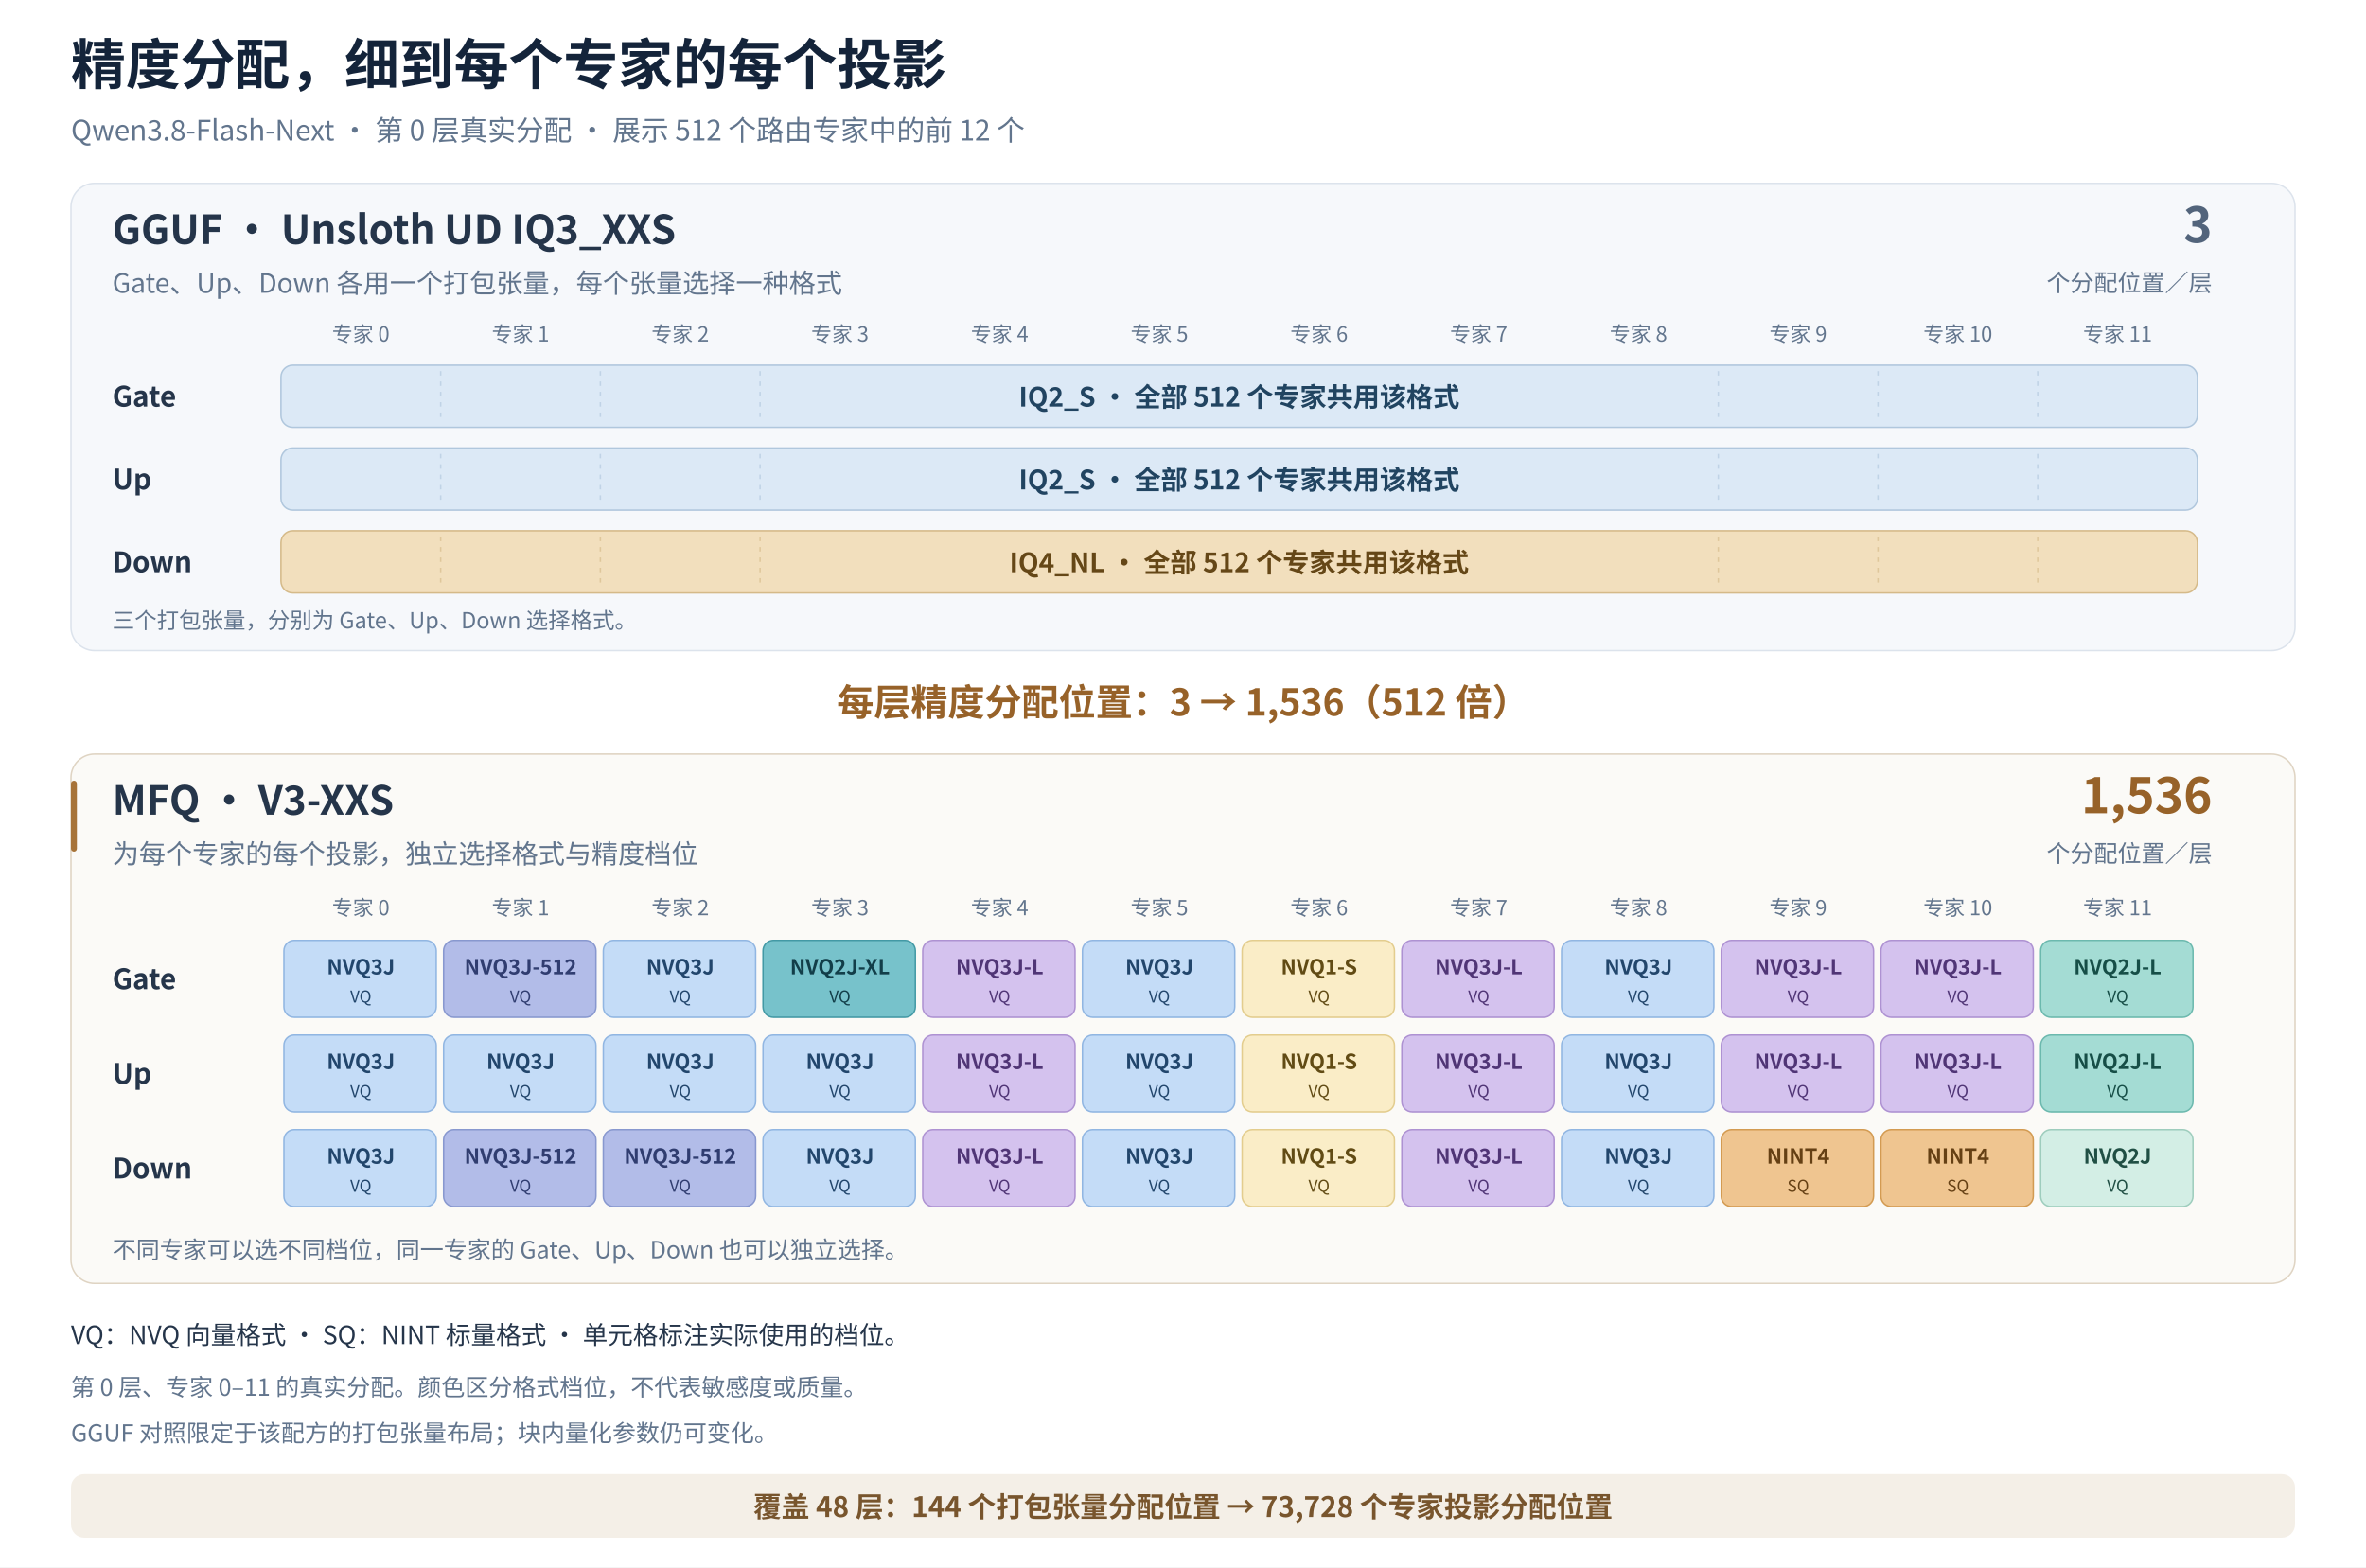
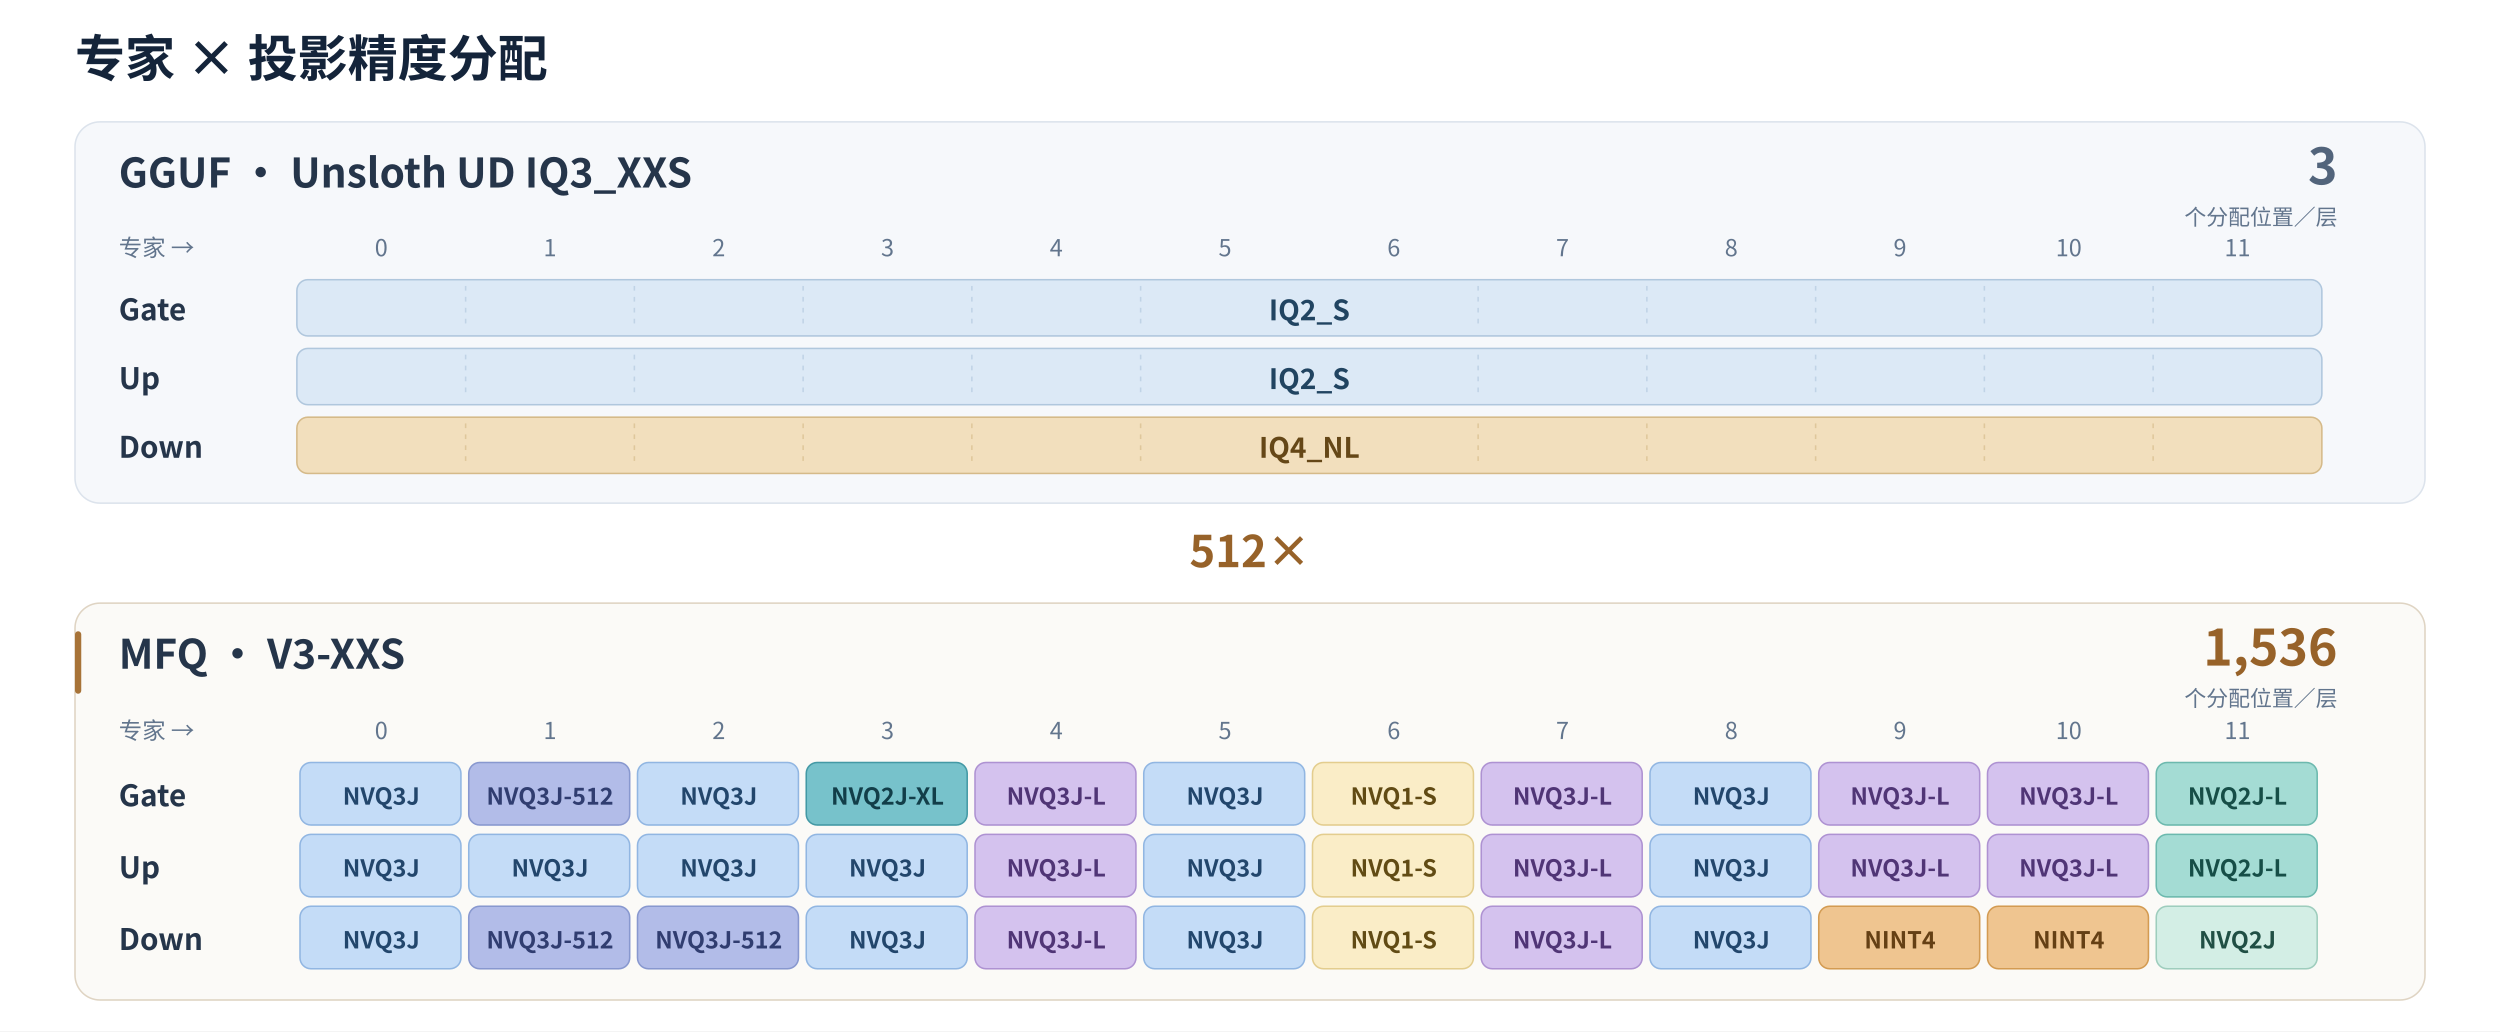
- <svg xmlns="http://www.w3.org/2000/svg" width="1600" height="1060" viewBox="0 0 1600 1060" role="img" aria-labelledby="title desc" xml:lang="zh-CN">
-   <rect x="0" y="0" width="1600" height="1060" rx="0" fill="#ffffff" stroke="none" />
+ <svg xmlns="http://www.w3.org/2000/svg" width="1600" height="660" viewBox="0 0 1600 660" role="img" aria-labelledby="title desc" xml:lang="zh-CN">
+   <rect x="0" y="0" width="1600" height="660" rx="0" fill="#ffffff" stroke="none" />
  <g font-family="Noto Sans CJK SC, Noto Sans, Arial, sans-serif">
-     <text x="48" y="57" font-size="37" font-weight="700" fill="#14243a" text-anchor="start">精度分配，细到每个专家的每个投影</text>
-     <text x="48" y="95" font-size="19" font-weight="400" fill="#62758d" text-anchor="start">Qwen3.8-Flash-Next · 第 0 层真实分配 · 展示 512 个路由专家中的前 12 个</text>
-     <rect x="48" y="124" width="1504" height="316" rx="16" fill="#f6f8fb" stroke="#dce3ec" />
-     <text x="76" y="165" font-size="27" font-weight="700" fill="#25354a" text-anchor="start">GGUF · Unsloth UD IQ3_XXS</text>
-     <text x="76" y="198" font-size="18" font-weight="400" fill="#62758d" text-anchor="start">Gate、Up、Down 各用一个打包张量，每个张量选择一种格式</text>
-     <text x="1496" y="164" font-size="33" font-weight="700" fill="#52647b" text-anchor="end">3</text>
-     <text x="1496" y="197" font-size="16" font-weight="400" fill="#62758d" text-anchor="end">个分配位置／层</text>
-     <text x="244" y="231" font-size="14" font-weight="500" fill="#62758d" text-anchor="middle">专家 0</text>
-     <text x="352" y="231" font-size="14" font-weight="500" fill="#62758d" text-anchor="middle">专家 1</text>
-     <text x="460" y="231" font-size="14" font-weight="500" fill="#62758d" text-anchor="middle">专家 2</text>
-     <text x="568" y="231" font-size="14" font-weight="500" fill="#62758d" text-anchor="middle">专家 3</text>
-     <text x="676" y="231" font-size="14" font-weight="500" fill="#62758d" text-anchor="middle">专家 4</text>
-     <text x="784" y="231" font-size="14" font-weight="500" fill="#62758d" text-anchor="middle">专家 5</text>
-     <text x="892" y="231" font-size="14" font-weight="500" fill="#62758d" text-anchor="middle">专家 6</text>
-     <text x="1000" y="231" font-size="14" font-weight="500" fill="#62758d" text-anchor="middle">专家 7</text>
-     <text x="1108" y="231" font-size="14" font-weight="500" fill="#62758d" text-anchor="middle">专家 8</text>
-     <text x="1216" y="231" font-size="14" font-weight="500" fill="#62758d" text-anchor="middle">专家 9</text>
-     <text x="1324" y="231" font-size="14" font-weight="500" fill="#62758d" text-anchor="middle">专家 10</text>
-     <text x="1432" y="231" font-size="14" font-weight="500" fill="#62758d" text-anchor="middle">专家 11</text>
-     <text x="76" y="275" font-size="19" font-weight="600" fill="#25354a" text-anchor="start">Gate</text>
-     <rect x="190" y="247" width="1296" height="42" rx="8" fill="#dce9f6" stroke="#b0c7dd" />
-     <path d="M298 251v34" fill="none" stroke="#b0c7dd" stroke-dasharray="3 4" opacity="0.65" />
-     <path d="M406 251v34" fill="none" stroke="#b0c7dd" stroke-dasharray="3 4" opacity="0.65" />
-     <path d="M514 251v34" fill="none" stroke="#b0c7dd" stroke-dasharray="3 4" opacity="0.65" />
-     <path d="M622 251v34" fill="none" stroke="#b0c7dd" stroke-dasharray="3 4" opacity="0.65" />
-     <path d="M730 251v34" fill="none" stroke="#b0c7dd" stroke-dasharray="3 4" opacity="0.65" />
-     <path d="M838 251v34" fill="none" stroke="#b0c7dd" stroke-dasharray="3 4" opacity="0.65" />
-     <path d="M946 251v34" fill="none" stroke="#b0c7dd" stroke-dasharray="3 4" opacity="0.65" />
-     <path d="M1054 251v34" fill="none" stroke="#b0c7dd" stroke-dasharray="3 4" opacity="0.65" />
-     <path d="M1162 251v34" fill="none" stroke="#b0c7dd" stroke-dasharray="3 4" opacity="0.65" />
-     <path d="M1270 251v34" fill="none" stroke="#b0c7dd" stroke-dasharray="3 4" opacity="0.65" />
-     <path d="M1378 251v34" fill="none" stroke="#b0c7dd" stroke-dasharray="3 4" opacity="0.65" />
-     <rect x="586" y="249" width="504" height="38" rx="0" fill="#dce9f6" stroke="none" />
-     <text x="838" y="275" font-size="18" font-weight="600" fill="#214461" text-anchor="middle">IQ2_S · 全部 512 个专家共用该格式</text>
-     <text x="76" y="331" font-size="19" font-weight="600" fill="#25354a" text-anchor="start">Up</text>
-     <rect x="190" y="303" width="1296" height="42" rx="8" fill="#dce9f6" stroke="#b0c7dd" />
-     <path d="M298 307v34" fill="none" stroke="#b0c7dd" stroke-dasharray="3 4" opacity="0.65" />
-     <path d="M406 307v34" fill="none" stroke="#b0c7dd" stroke-dasharray="3 4" opacity="0.65" />
-     <path d="M514 307v34" fill="none" stroke="#b0c7dd" stroke-dasharray="3 4" opacity="0.65" />
-     <path d="M622 307v34" fill="none" stroke="#b0c7dd" stroke-dasharray="3 4" opacity="0.65" />
-     <path d="M730 307v34" fill="none" stroke="#b0c7dd" stroke-dasharray="3 4" opacity="0.65" />
-     <path d="M838 307v34" fill="none" stroke="#b0c7dd" stroke-dasharray="3 4" opacity="0.65" />
-     <path d="M946 307v34" fill="none" stroke="#b0c7dd" stroke-dasharray="3 4" opacity="0.65" />
-     <path d="M1054 307v34" fill="none" stroke="#b0c7dd" stroke-dasharray="3 4" opacity="0.65" />
-     <path d="M1162 307v34" fill="none" stroke="#b0c7dd" stroke-dasharray="3 4" opacity="0.65" />
-     <path d="M1270 307v34" fill="none" stroke="#b0c7dd" stroke-dasharray="3 4" opacity="0.65" />
-     <path d="M1378 307v34" fill="none" stroke="#b0c7dd" stroke-dasharray="3 4" opacity="0.65" />
-     <rect x="586" y="305" width="504" height="38" rx="0" fill="#dce9f6" stroke="none" />
-     <text x="838" y="331" font-size="18" font-weight="600" fill="#214461" text-anchor="middle">IQ2_S · 全部 512 个专家共用该格式</text>
-     <text x="76" y="387" font-size="19" font-weight="600" fill="#25354a" text-anchor="start">Down</text>
-     <rect x="190" y="359" width="1296" height="42" rx="8" fill="#f2dfbd" stroke="#d5ba89" />
-     <path d="M298 363v34" fill="none" stroke="#d5ba89" stroke-dasharray="3 4" opacity="0.65" />
-     <path d="M406 363v34" fill="none" stroke="#d5ba89" stroke-dasharray="3 4" opacity="0.65" />
-     <path d="M514 363v34" fill="none" stroke="#d5ba89" stroke-dasharray="3 4" opacity="0.65" />
-     <path d="M622 363v34" fill="none" stroke="#d5ba89" stroke-dasharray="3 4" opacity="0.65" />
-     <path d="M730 363v34" fill="none" stroke="#d5ba89" stroke-dasharray="3 4" opacity="0.65" />
-     <path d="M838 363v34" fill="none" stroke="#d5ba89" stroke-dasharray="3 4" opacity="0.65" />
-     <path d="M946 363v34" fill="none" stroke="#d5ba89" stroke-dasharray="3 4" opacity="0.65" />
-     <path d="M1054 363v34" fill="none" stroke="#d5ba89" stroke-dasharray="3 4" opacity="0.65" />
-     <path d="M1162 363v34" fill="none" stroke="#d5ba89" stroke-dasharray="3 4" opacity="0.65" />
-     <path d="M1270 363v34" fill="none" stroke="#d5ba89" stroke-dasharray="3 4" opacity="0.65" />
-     <path d="M1378 363v34" fill="none" stroke="#d5ba89" stroke-dasharray="3 4" opacity="0.65" />
-     <rect x="586" y="361" width="504" height="38" rx="0" fill="#f2dfbd" stroke="none" />
-     <text x="838" y="387" font-size="18" font-weight="600" fill="#654717" text-anchor="middle">IQ4_NL · 全部 512 个专家共用该格式</text>
-     <text x="76" y="425" font-size="15" font-weight="400" fill="#62758d" text-anchor="start">三个打包张量，分别为 Gate、Up、Down 选择格式。</text>
-     <text x="800" y="484" font-size="25" font-weight="700" fill="#976229" text-anchor="middle">每层精度分配位置：3 → 1,536（512 倍）</text>
-     <rect x="48" y="510" width="1504" height="358" rx="16" fill="#fbfaf7" stroke="#dfd4c3" />
-     <rect x="48" y="528" width="4" height="48" rx="2" fill="#a77338" stroke="none" />
-     <text x="76" y="551" font-size="27" font-weight="700" fill="#25354a" text-anchor="start">MFQ · V3-XXS</text>
-     <text x="76" y="584" font-size="18" font-weight="400" fill="#62758d" text-anchor="start">为每个专家的每个投影，独立选择格式与精度档位</text>
-     <text x="1496" y="550" font-size="33" font-weight="700" fill="#976229" text-anchor="end">1,536</text>
-     <text x="1496" y="583" font-size="16" font-weight="400" fill="#62758d" text-anchor="end">个分配位置／层</text>
-     <text x="244" y="619" font-size="14" font-weight="500" fill="#62758d" text-anchor="middle">专家 0</text>
-     <text x="352" y="619" font-size="14" font-weight="500" fill="#62758d" text-anchor="middle">专家 1</text>
-     <text x="460" y="619" font-size="14" font-weight="500" fill="#62758d" text-anchor="middle">专家 2</text>
-     <text x="568" y="619" font-size="14" font-weight="500" fill="#62758d" text-anchor="middle">专家 3</text>
-     <text x="676" y="619" font-size="14" font-weight="500" fill="#62758d" text-anchor="middle">专家 4</text>
-     <text x="784" y="619" font-size="14" font-weight="500" fill="#62758d" text-anchor="middle">专家 5</text>
-     <text x="892" y="619" font-size="14" font-weight="500" fill="#62758d" text-anchor="middle">专家 6</text>
-     <text x="1000" y="619" font-size="14" font-weight="500" fill="#62758d" text-anchor="middle">专家 7</text>
-     <text x="1108" y="619" font-size="14" font-weight="500" fill="#62758d" text-anchor="middle">专家 8</text>
-     <text x="1216" y="619" font-size="14" font-weight="500" fill="#62758d" text-anchor="middle">专家 9</text>
-     <text x="1324" y="619" font-size="14" font-weight="500" fill="#62758d" text-anchor="middle">专家 10</text>
-     <text x="1432" y="619" font-size="14" font-weight="500" fill="#62758d" text-anchor="middle">专家 11</text>
-     <text x="76" y="669" font-size="19" font-weight="600" fill="#25354a" text-anchor="start">Gate</text>
+     <text x="48" y="49" font-size="32" font-weight="700" fill="#14243a" text-anchor="start">专家 × 投影精度分配</text>
+     <rect x="48" y="78" width="1504" height="244" rx="16" fill="#f6f8fb" stroke="#dce3ec" />
+     <text x="76" y="120" font-size="26" font-weight="700" fill="#25354a" text-anchor="start">GGUF · Unsloth UD IQ3_XXS</text>
+     <text x="1496" y="118" font-size="32" font-weight="700" fill="#52647b" text-anchor="end">3</text>
+     <text x="1496" y="144" font-size="14" font-weight="400" fill="#62758d" text-anchor="end">个分配位置／层</text>
+     <text x="76" y="164" font-size="15" font-weight="500" fill="#62758d" text-anchor="start">专家 →</text>
+     <text x="244" y="164" font-size="15" font-weight="500" fill="#62758d" text-anchor="middle">0</text>
+     <text x="352" y="164" font-size="15" font-weight="500" fill="#62758d" text-anchor="middle">1</text>
+     <text x="460" y="164" font-size="15" font-weight="500" fill="#62758d" text-anchor="middle">2</text>
+     <text x="568" y="164" font-size="15" font-weight="500" fill="#62758d" text-anchor="middle">3</text>
+     <text x="676" y="164" font-size="15" font-weight="500" fill="#62758d" text-anchor="middle">4</text>
+     <text x="784" y="164" font-size="15" font-weight="500" fill="#62758d" text-anchor="middle">5</text>
+     <text x="892" y="164" font-size="15" font-weight="500" fill="#62758d" text-anchor="middle">6</text>
+     <text x="1000" y="164" font-size="15" font-weight="500" fill="#62758d" text-anchor="middle">7</text>
+     <text x="1108" y="164" font-size="15" font-weight="500" fill="#62758d" text-anchor="middle">8</text>
+     <text x="1216" y="164" font-size="15" font-weight="500" fill="#62758d" text-anchor="middle">9</text>
+     <text x="1324" y="164" font-size="15" font-weight="500" fill="#62758d" text-anchor="middle">10</text>
+     <text x="1432" y="164" font-size="15" font-weight="500" fill="#62758d" text-anchor="middle">11</text>
+     <text x="76" y="205" font-size="19" font-weight="600" fill="#25354a" text-anchor="start">Gate</text>
+     <rect x="190" y="179" width="1296" height="36" rx="7" fill="#dce9f6" stroke="#b0c7dd" />
+     <path d="M298 183v28" fill="none" stroke="#b0c7dd" stroke-dasharray="3 4" opacity="0.65" />
+     <path d="M406 183v28" fill="none" stroke="#b0c7dd" stroke-dasharray="3 4" opacity="0.65" />
+     <path d="M514 183v28" fill="none" stroke="#b0c7dd" stroke-dasharray="3 4" opacity="0.65" />
+     <path d="M622 183v28" fill="none" stroke="#b0c7dd" stroke-dasharray="3 4" opacity="0.65" />
+     <path d="M730 183v28" fill="none" stroke="#b0c7dd" stroke-dasharray="3 4" opacity="0.65" />
+     <path d="M838 183v28" fill="none" stroke="#b0c7dd" stroke-dasharray="3 4" opacity="0.65" />
+     <path d="M946 183v28" fill="none" stroke="#b0c7dd" stroke-dasharray="3 4" opacity="0.65" />
+     <path d="M1054 183v28" fill="none" stroke="#b0c7dd" stroke-dasharray="3 4" opacity="0.65" />
+     <path d="M1162 183v28" fill="none" stroke="#b0c7dd" stroke-dasharray="3 4" opacity="0.65" />
+     <path d="M1270 183v28" fill="none" stroke="#b0c7dd" stroke-dasharray="3 4" opacity="0.65" />
+     <path d="M1378 183v28" fill="none" stroke="#b0c7dd" stroke-dasharray="3 4" opacity="0.65" />
+     <rect x="774" y="181" width="128" height="32" rx="0" fill="#dce9f6" stroke="none" />
+     <text x="838" y="205" font-size="18" font-weight="600" fill="#214461" text-anchor="middle">IQ2_S</text>
+     <text x="76" y="249" font-size="19" font-weight="600" fill="#25354a" text-anchor="start">Up</text>
+     <rect x="190" y="223" width="1296" height="36" rx="7" fill="#dce9f6" stroke="#b0c7dd" />
+     <path d="M298 227v28" fill="none" stroke="#b0c7dd" stroke-dasharray="3 4" opacity="0.65" />
+     <path d="M406 227v28" fill="none" stroke="#b0c7dd" stroke-dasharray="3 4" opacity="0.65" />
+     <path d="M514 227v28" fill="none" stroke="#b0c7dd" stroke-dasharray="3 4" opacity="0.65" />
+     <path d="M622 227v28" fill="none" stroke="#b0c7dd" stroke-dasharray="3 4" opacity="0.65" />
+     <path d="M730 227v28" fill="none" stroke="#b0c7dd" stroke-dasharray="3 4" opacity="0.65" />
+     <path d="M838 227v28" fill="none" stroke="#b0c7dd" stroke-dasharray="3 4" opacity="0.65" />
+     <path d="M946 227v28" fill="none" stroke="#b0c7dd" stroke-dasharray="3 4" opacity="0.65" />
+     <path d="M1054 227v28" fill="none" stroke="#b0c7dd" stroke-dasharray="3 4" opacity="0.65" />
+     <path d="M1162 227v28" fill="none" stroke="#b0c7dd" stroke-dasharray="3 4" opacity="0.65" />
+     <path d="M1270 227v28" fill="none" stroke="#b0c7dd" stroke-dasharray="3 4" opacity="0.65" />
+     <path d="M1378 227v28" fill="none" stroke="#b0c7dd" stroke-dasharray="3 4" opacity="0.65" />
+     <rect x="774" y="225" width="128" height="32" rx="0" fill="#dce9f6" stroke="none" />
+     <text x="838" y="249" font-size="18" font-weight="600" fill="#214461" text-anchor="middle">IQ2_S</text>
+     <text x="76" y="293" font-size="19" font-weight="600" fill="#25354a" text-anchor="start">Down</text>
+     <rect x="190" y="267" width="1296" height="36" rx="7" fill="#f2dfbd" stroke="#d5ba89" />
+     <path d="M298 271v28" fill="none" stroke="#d5ba89" stroke-dasharray="3 4" opacity="0.65" />
+     <path d="M406 271v28" fill="none" stroke="#d5ba89" stroke-dasharray="3 4" opacity="0.65" />
+     <path d="M514 271v28" fill="none" stroke="#d5ba89" stroke-dasharray="3 4" opacity="0.65" />
+     <path d="M622 271v28" fill="none" stroke="#d5ba89" stroke-dasharray="3 4" opacity="0.65" />
+     <path d="M730 271v28" fill="none" stroke="#d5ba89" stroke-dasharray="3 4" opacity="0.65" />
+     <path d="M838 271v28" fill="none" stroke="#d5ba89" stroke-dasharray="3 4" opacity="0.65" />
+     <path d="M946 271v28" fill="none" stroke="#d5ba89" stroke-dasharray="3 4" opacity="0.65" />
+     <path d="M1054 271v28" fill="none" stroke="#d5ba89" stroke-dasharray="3 4" opacity="0.65" />
+     <path d="M1162 271v28" fill="none" stroke="#d5ba89" stroke-dasharray="3 4" opacity="0.65" />
+     <path d="M1270 271v28" fill="none" stroke="#d5ba89" stroke-dasharray="3 4" opacity="0.65" />
+     <path d="M1378 271v28" fill="none" stroke="#d5ba89" stroke-dasharray="3 4" opacity="0.65" />
+     <rect x="774" y="269" width="128" height="32" rx="0" fill="#f2dfbd" stroke="none" />
+     <text x="838" y="293" font-size="18" font-weight="600" fill="#654717" text-anchor="middle">IQ4_NL</text>
+     <text x="800" y="363" font-size="28" font-weight="700" fill="#976229" text-anchor="middle">512×</text>
+     <rect x="48" y="386" width="1504" height="254" rx="16" fill="#fbfaf7" stroke="#dfd4c3" />
+     <rect x="48" y="404" width="4" height="40" rx="2" fill="#a77338" stroke="none" />
+     <text x="76" y="428" font-size="26" font-weight="700" fill="#25354a" text-anchor="start">MFQ · V3-XXS</text>
+     <text x="1496" y="426" font-size="32" font-weight="700" fill="#976229" text-anchor="end">1,536</text>
+     <text x="1496" y="452" font-size="14" font-weight="400" fill="#62758d" text-anchor="end">个分配位置／层</text>
+     <text x="76" y="473" font-size="15" font-weight="500" fill="#62758d" text-anchor="start">专家 →</text>
+     <text x="244" y="473" font-size="15" font-weight="500" fill="#62758d" text-anchor="middle">0</text>
+     <text x="352" y="473" font-size="15" font-weight="500" fill="#62758d" text-anchor="middle">1</text>
+     <text x="460" y="473" font-size="15" font-weight="500" fill="#62758d" text-anchor="middle">2</text>
+     <text x="568" y="473" font-size="15" font-weight="500" fill="#62758d" text-anchor="middle">3</text>
+     <text x="676" y="473" font-size="15" font-weight="500" fill="#62758d" text-anchor="middle">4</text>
+     <text x="784" y="473" font-size="15" font-weight="500" fill="#62758d" text-anchor="middle">5</text>
+     <text x="892" y="473" font-size="15" font-weight="500" fill="#62758d" text-anchor="middle">6</text>
+     <text x="1000" y="473" font-size="15" font-weight="500" fill="#62758d" text-anchor="middle">7</text>
+     <text x="1108" y="473" font-size="15" font-weight="500" fill="#62758d" text-anchor="middle">8</text>
+     <text x="1216" y="473" font-size="15" font-weight="500" fill="#62758d" text-anchor="middle">9</text>
+     <text x="1324" y="473" font-size="15" font-weight="500" fill="#62758d" text-anchor="middle">10</text>
+     <text x="1432" y="473" font-size="15" font-weight="500" fill="#62758d" text-anchor="middle">11</text>
+     <text x="76" y="516" font-size="19" font-weight="600" fill="#25354a" text-anchor="start">Gate</text>
    <g data-projection="gate" data-expert="0" data-profile="NVQ3J">
-       <rect x="192" y="636" width="103" height="52" rx="7" fill="#c4dcf7" stroke="#91b6e2" />
-       <text x="244" y="659" font-size="14" font-weight="700" fill="#22466c" text-anchor="middle">NVQ3J</text>
-       <text x="244" y="678" font-size="11" font-weight="500" fill="#22466c" text-anchor="middle">VQ</text>
+       <rect x="192" y="488" width="103" height="40" rx="7" fill="#c4dcf7" stroke="#91b6e2" />
+       <text x="244" y="515" font-size="15" font-weight="700" fill="#22466c" text-anchor="middle">NVQ3J</text>
    </g>
    <g data-projection="gate" data-expert="1" data-profile="NVQ3J-512">
-       <rect x="300" y="636" width="103" height="52" rx="7" fill="#b2bce8" stroke="#8898cf" />
-       <text x="352" y="659" font-size="14" font-weight="700" fill="#303d70" text-anchor="middle">NVQ3J-512</text>
-       <text x="352" y="678" font-size="11" font-weight="500" fill="#303d70" text-anchor="middle">VQ</text>
+       <rect x="300" y="488" width="103" height="40" rx="7" fill="#b2bce8" stroke="#8898cf" />
+       <text x="352" y="515" font-size="15" font-weight="700" fill="#303d70" text-anchor="middle">NVQ3J-512</text>
    </g>
    <g data-projection="gate" data-expert="2" data-profile="NVQ3J">
-       <rect x="408" y="636" width="103" height="52" rx="7" fill="#c4dcf7" stroke="#91b6e2" />
-       <text x="460" y="659" font-size="14" font-weight="700" fill="#22466c" text-anchor="middle">NVQ3J</text>
-       <text x="460" y="678" font-size="11" font-weight="500" fill="#22466c" text-anchor="middle">VQ</text>
+       <rect x="408" y="488" width="103" height="40" rx="7" fill="#c4dcf7" stroke="#91b6e2" />
+       <text x="460" y="515" font-size="15" font-weight="700" fill="#22466c" text-anchor="middle">NVQ3J</text>
    </g>
    <g data-projection="gate" data-expert="3" data-profile="NVQ2J-XL">
-       <rect x="516" y="636" width="103" height="52" rx="7" fill="#77c2cb" stroke="#4399a5" />
-       <text x="568" y="659" font-size="14" font-weight="700" fill="#123e49" text-anchor="middle">NVQ2J-XL</text>
-       <text x="568" y="678" font-size="11" font-weight="500" fill="#123e49" text-anchor="middle">VQ</text>
+       <rect x="516" y="488" width="103" height="40" rx="7" fill="#77c2cb" stroke="#4399a5" />
+       <text x="568" y="515" font-size="15" font-weight="700" fill="#123e49" text-anchor="middle">NVQ2J-XL</text>
    </g>
    <g data-projection="gate" data-expert="4" data-profile="NVQ3J-L">
-       <rect x="624" y="636" width="103" height="52" rx="7" fill="#d4c2ee" stroke="#ae92d2" />
-       <text x="676" y="659" font-size="14" font-weight="700" fill="#503576" text-anchor="middle">NVQ3J-L</text>
-       <text x="676" y="678" font-size="11" font-weight="500" fill="#503576" text-anchor="middle">VQ</text>
+       <rect x="624" y="488" width="103" height="40" rx="7" fill="#d4c2ee" stroke="#ae92d2" />
+       <text x="676" y="515" font-size="15" font-weight="700" fill="#503576" text-anchor="middle">NVQ3J-L</text>
    </g>
    <g data-projection="gate" data-expert="5" data-profile="NVQ3J">
-       <rect x="732" y="636" width="103" height="52" rx="7" fill="#c4dcf7" stroke="#91b6e2" />
-       <text x="784" y="659" font-size="14" font-weight="700" fill="#22466c" text-anchor="middle">NVQ3J</text>
-       <text x="784" y="678" font-size="11" font-weight="500" fill="#22466c" text-anchor="middle">VQ</text>
+       <rect x="732" y="488" width="103" height="40" rx="7" fill="#c4dcf7" stroke="#91b6e2" />
+       <text x="784" y="515" font-size="15" font-weight="700" fill="#22466c" text-anchor="middle">NVQ3J</text>
    </g>
    <g data-projection="gate" data-expert="6" data-profile="NVQ1-S">
-       <rect x="840" y="636" width="103" height="52" rx="7" fill="#faedc7" stroke="#e3cd8e" />
-       <text x="892" y="659" font-size="14" font-weight="700" fill="#614b14" text-anchor="middle">NVQ1-S</text>
-       <text x="892" y="678" font-size="11" font-weight="500" fill="#614b14" text-anchor="middle">VQ</text>
+       <rect x="840" y="488" width="103" height="40" rx="7" fill="#faedc7" stroke="#e3cd8e" />
+       <text x="892" y="515" font-size="15" font-weight="700" fill="#614b14" text-anchor="middle">NVQ1-S</text>
    </g>
    <g data-projection="gate" data-expert="7" data-profile="NVQ3J-L">
-       <rect x="948" y="636" width="103" height="52" rx="7" fill="#d4c2ee" stroke="#ae92d2" />
-       <text x="1000" y="659" font-size="14" font-weight="700" fill="#503576" text-anchor="middle">NVQ3J-L</text>
-       <text x="1000" y="678" font-size="11" font-weight="500" fill="#503576" text-anchor="middle">VQ</text>
+       <rect x="948" y="488" width="103" height="40" rx="7" fill="#d4c2ee" stroke="#ae92d2" />
+       <text x="1000" y="515" font-size="15" font-weight="700" fill="#503576" text-anchor="middle">NVQ3J-L</text>
    </g>
    <g data-projection="gate" data-expert="8" data-profile="NVQ3J">
-       <rect x="1056" y="636" width="103" height="52" rx="7" fill="#c4dcf7" stroke="#91b6e2" />
-       <text x="1108" y="659" font-size="14" font-weight="700" fill="#22466c" text-anchor="middle">NVQ3J</text>
-       <text x="1108" y="678" font-size="11" font-weight="500" fill="#22466c" text-anchor="middle">VQ</text>
+       <rect x="1056" y="488" width="103" height="40" rx="7" fill="#c4dcf7" stroke="#91b6e2" />
+       <text x="1108" y="515" font-size="15" font-weight="700" fill="#22466c" text-anchor="middle">NVQ3J</text>
    </g>
    <g data-projection="gate" data-expert="9" data-profile="NVQ3J-L">
-       <rect x="1164" y="636" width="103" height="52" rx="7" fill="#d4c2ee" stroke="#ae92d2" />
-       <text x="1216" y="659" font-size="14" font-weight="700" fill="#503576" text-anchor="middle">NVQ3J-L</text>
-       <text x="1216" y="678" font-size="11" font-weight="500" fill="#503576" text-anchor="middle">VQ</text>
+       <rect x="1164" y="488" width="103" height="40" rx="7" fill="#d4c2ee" stroke="#ae92d2" />
+       <text x="1216" y="515" font-size="15" font-weight="700" fill="#503576" text-anchor="middle">NVQ3J-L</text>
    </g>
    <g data-projection="gate" data-expert="10" data-profile="NVQ3J-L">
-       <rect x="1272" y="636" width="103" height="52" rx="7" fill="#d4c2ee" stroke="#ae92d2" />
-       <text x="1324" y="659" font-size="14" font-weight="700" fill="#503576" text-anchor="middle">NVQ3J-L</text>
-       <text x="1324" y="678" font-size="11" font-weight="500" fill="#503576" text-anchor="middle">VQ</text>
+       <rect x="1272" y="488" width="103" height="40" rx="7" fill="#d4c2ee" stroke="#ae92d2" />
+       <text x="1324" y="515" font-size="15" font-weight="700" fill="#503576" text-anchor="middle">NVQ3J-L</text>
    </g>
    <g data-projection="gate" data-expert="11" data-profile="NVQ2J-L">
-       <rect x="1380" y="636" width="103" height="52" rx="7" fill="#a4dcd4" stroke="#6cb9ae" />
-       <text x="1432" y="659" font-size="14" font-weight="700" fill="#164e47" text-anchor="middle">NVQ2J-L</text>
-       <text x="1432" y="678" font-size="11" font-weight="500" fill="#164e47" text-anchor="middle">VQ</text>
-     </g>
-     <text x="76" y="733" font-size="19" font-weight="600" fill="#25354a" text-anchor="start">Up</text>
+       <rect x="1380" y="488" width="103" height="40" rx="7" fill="#a4dcd4" stroke="#6cb9ae" />
+       <text x="1432" y="515" font-size="15" font-weight="700" fill="#164e47" text-anchor="middle">NVQ2J-L</text>
+     </g>
+     <text x="76" y="562" font-size="19" font-weight="600" fill="#25354a" text-anchor="start">Up</text>
    <g data-projection="up" data-expert="0" data-profile="NVQ3J">
-       <rect x="192" y="700" width="103" height="52" rx="7" fill="#c4dcf7" stroke="#91b6e2" />
-       <text x="244" y="723" font-size="14" font-weight="700" fill="#22466c" text-anchor="middle">NVQ3J</text>
-       <text x="244" y="742" font-size="11" font-weight="500" fill="#22466c" text-anchor="middle">VQ</text>
+       <rect x="192" y="534" width="103" height="40" rx="7" fill="#c4dcf7" stroke="#91b6e2" />
+       <text x="244" y="561" font-size="15" font-weight="700" fill="#22466c" text-anchor="middle">NVQ3J</text>
    </g>
    <g data-projection="up" data-expert="1" data-profile="NVQ3J">
-       <rect x="300" y="700" width="103" height="52" rx="7" fill="#c4dcf7" stroke="#91b6e2" />
-       <text x="352" y="723" font-size="14" font-weight="700" fill="#22466c" text-anchor="middle">NVQ3J</text>
-       <text x="352" y="742" font-size="11" font-weight="500" fill="#22466c" text-anchor="middle">VQ</text>
+       <rect x="300" y="534" width="103" height="40" rx="7" fill="#c4dcf7" stroke="#91b6e2" />
+       <text x="352" y="561" font-size="15" font-weight="700" fill="#22466c" text-anchor="middle">NVQ3J</text>
    </g>
    <g data-projection="up" data-expert="2" data-profile="NVQ3J">
-       <rect x="408" y="700" width="103" height="52" rx="7" fill="#c4dcf7" stroke="#91b6e2" />
-       <text x="460" y="723" font-size="14" font-weight="700" fill="#22466c" text-anchor="middle">NVQ3J</text>
-       <text x="460" y="742" font-size="11" font-weight="500" fill="#22466c" text-anchor="middle">VQ</text>
+       <rect x="408" y="534" width="103" height="40" rx="7" fill="#c4dcf7" stroke="#91b6e2" />
+       <text x="460" y="561" font-size="15" font-weight="700" fill="#22466c" text-anchor="middle">NVQ3J</text>
    </g>
    <g data-projection="up" data-expert="3" data-profile="NVQ3J">
-       <rect x="516" y="700" width="103" height="52" rx="7" fill="#c4dcf7" stroke="#91b6e2" />
-       <text x="568" y="723" font-size="14" font-weight="700" fill="#22466c" text-anchor="middle">NVQ3J</text>
-       <text x="568" y="742" font-size="11" font-weight="500" fill="#22466c" text-anchor="middle">VQ</text>
+       <rect x="516" y="534" width="103" height="40" rx="7" fill="#c4dcf7" stroke="#91b6e2" />
+       <text x="568" y="561" font-size="15" font-weight="700" fill="#22466c" text-anchor="middle">NVQ3J</text>
    </g>
    <g data-projection="up" data-expert="4" data-profile="NVQ3J-L">
-       <rect x="624" y="700" width="103" height="52" rx="7" fill="#d4c2ee" stroke="#ae92d2" />
-       <text x="676" y="723" font-size="14" font-weight="700" fill="#503576" text-anchor="middle">NVQ3J-L</text>
-       <text x="676" y="742" font-size="11" font-weight="500" fill="#503576" text-anchor="middle">VQ</text>
+       <rect x="624" y="534" width="103" height="40" rx="7" fill="#d4c2ee" stroke="#ae92d2" />
+       <text x="676" y="561" font-size="15" font-weight="700" fill="#503576" text-anchor="middle">NVQ3J-L</text>
    </g>
    <g data-projection="up" data-expert="5" data-profile="NVQ3J">
-       <rect x="732" y="700" width="103" height="52" rx="7" fill="#c4dcf7" stroke="#91b6e2" />
-       <text x="784" y="723" font-size="14" font-weight="700" fill="#22466c" text-anchor="middle">NVQ3J</text>
-       <text x="784" y="742" font-size="11" font-weight="500" fill="#22466c" text-anchor="middle">VQ</text>
+       <rect x="732" y="534" width="103" height="40" rx="7" fill="#c4dcf7" stroke="#91b6e2" />
+       <text x="784" y="561" font-size="15" font-weight="700" fill="#22466c" text-anchor="middle">NVQ3J</text>
    </g>
    <g data-projection="up" data-expert="6" data-profile="NVQ1-S">
-       <rect x="840" y="700" width="103" height="52" rx="7" fill="#faedc7" stroke="#e3cd8e" />
-       <text x="892" y="723" font-size="14" font-weight="700" fill="#614b14" text-anchor="middle">NVQ1-S</text>
-       <text x="892" y="742" font-size="11" font-weight="500" fill="#614b14" text-anchor="middle">VQ</text>
+       <rect x="840" y="534" width="103" height="40" rx="7" fill="#faedc7" stroke="#e3cd8e" />
+       <text x="892" y="561" font-size="15" font-weight="700" fill="#614b14" text-anchor="middle">NVQ1-S</text>
    </g>
    <g data-projection="up" data-expert="7" data-profile="NVQ3J-L">
-       <rect x="948" y="700" width="103" height="52" rx="7" fill="#d4c2ee" stroke="#ae92d2" />
-       <text x="1000" y="723" font-size="14" font-weight="700" fill="#503576" text-anchor="middle">NVQ3J-L</text>
-       <text x="1000" y="742" font-size="11" font-weight="500" fill="#503576" text-anchor="middle">VQ</text>
+       <rect x="948" y="534" width="103" height="40" rx="7" fill="#d4c2ee" stroke="#ae92d2" />
+       <text x="1000" y="561" font-size="15" font-weight="700" fill="#503576" text-anchor="middle">NVQ3J-L</text>
    </g>
    <g data-projection="up" data-expert="8" data-profile="NVQ3J">
-       <rect x="1056" y="700" width="103" height="52" rx="7" fill="#c4dcf7" stroke="#91b6e2" />
-       <text x="1108" y="723" font-size="14" font-weight="700" fill="#22466c" text-anchor="middle">NVQ3J</text>
-       <text x="1108" y="742" font-size="11" font-weight="500" fill="#22466c" text-anchor="middle">VQ</text>
+       <rect x="1056" y="534" width="103" height="40" rx="7" fill="#c4dcf7" stroke="#91b6e2" />
+       <text x="1108" y="561" font-size="15" font-weight="700" fill="#22466c" text-anchor="middle">NVQ3J</text>
    </g>
    <g data-projection="up" data-expert="9" data-profile="NVQ3J-L">
-       <rect x="1164" y="700" width="103" height="52" rx="7" fill="#d4c2ee" stroke="#ae92d2" />
-       <text x="1216" y="723" font-size="14" font-weight="700" fill="#503576" text-anchor="middle">NVQ3J-L</text>
-       <text x="1216" y="742" font-size="11" font-weight="500" fill="#503576" text-anchor="middle">VQ</text>
+       <rect x="1164" y="534" width="103" height="40" rx="7" fill="#d4c2ee" stroke="#ae92d2" />
+       <text x="1216" y="561" font-size="15" font-weight="700" fill="#503576" text-anchor="middle">NVQ3J-L</text>
    </g>
    <g data-projection="up" data-expert="10" data-profile="NVQ3J-L">
-       <rect x="1272" y="700" width="103" height="52" rx="7" fill="#d4c2ee" stroke="#ae92d2" />
-       <text x="1324" y="723" font-size="14" font-weight="700" fill="#503576" text-anchor="middle">NVQ3J-L</text>
-       <text x="1324" y="742" font-size="11" font-weight="500" fill="#503576" text-anchor="middle">VQ</text>
+       <rect x="1272" y="534" width="103" height="40" rx="7" fill="#d4c2ee" stroke="#ae92d2" />
+       <text x="1324" y="561" font-size="15" font-weight="700" fill="#503576" text-anchor="middle">NVQ3J-L</text>
    </g>
    <g data-projection="up" data-expert="11" data-profile="NVQ2J-L">
-       <rect x="1380" y="700" width="103" height="52" rx="7" fill="#a4dcd4" stroke="#6cb9ae" />
-       <text x="1432" y="723" font-size="14" font-weight="700" fill="#164e47" text-anchor="middle">NVQ2J-L</text>
-       <text x="1432" y="742" font-size="11" font-weight="500" fill="#164e47" text-anchor="middle">VQ</text>
-     </g>
-     <text x="76" y="797" font-size="19" font-weight="600" fill="#25354a" text-anchor="start">Down</text>
+       <rect x="1380" y="534" width="103" height="40" rx="7" fill="#a4dcd4" stroke="#6cb9ae" />
+       <text x="1432" y="561" font-size="15" font-weight="700" fill="#164e47" text-anchor="middle">NVQ2J-L</text>
+     </g>
+     <text x="76" y="608" font-size="19" font-weight="600" fill="#25354a" text-anchor="start">Down</text>
    <g data-projection="down" data-expert="0" data-profile="NVQ3J">
-       <rect x="192" y="764" width="103" height="52" rx="7" fill="#c4dcf7" stroke="#91b6e2" />
-       <text x="244" y="787" font-size="14" font-weight="700" fill="#22466c" text-anchor="middle">NVQ3J</text>
-       <text x="244" y="806" font-size="11" font-weight="500" fill="#22466c" text-anchor="middle">VQ</text>
+       <rect x="192" y="580" width="103" height="40" rx="7" fill="#c4dcf7" stroke="#91b6e2" />
+       <text x="244" y="607" font-size="15" font-weight="700" fill="#22466c" text-anchor="middle">NVQ3J</text>
    </g>
    <g data-projection="down" data-expert="1" data-profile="NVQ3J-512">
-       <rect x="300" y="764" width="103" height="52" rx="7" fill="#b2bce8" stroke="#8898cf" />
-       <text x="352" y="787" font-size="14" font-weight="700" fill="#303d70" text-anchor="middle">NVQ3J-512</text>
-       <text x="352" y="806" font-size="11" font-weight="500" fill="#303d70" text-anchor="middle">VQ</text>
+       <rect x="300" y="580" width="103" height="40" rx="7" fill="#b2bce8" stroke="#8898cf" />
+       <text x="352" y="607" font-size="15" font-weight="700" fill="#303d70" text-anchor="middle">NVQ3J-512</text>
    </g>
    <g data-projection="down" data-expert="2" data-profile="NVQ3J-512">
-       <rect x="408" y="764" width="103" height="52" rx="7" fill="#b2bce8" stroke="#8898cf" />
-       <text x="460" y="787" font-size="14" font-weight="700" fill="#303d70" text-anchor="middle">NVQ3J-512</text>
-       <text x="460" y="806" font-size="11" font-weight="500" fill="#303d70" text-anchor="middle">VQ</text>
+       <rect x="408" y="580" width="103" height="40" rx="7" fill="#b2bce8" stroke="#8898cf" />
+       <text x="460" y="607" font-size="15" font-weight="700" fill="#303d70" text-anchor="middle">NVQ3J-512</text>
    </g>
    <g data-projection="down" data-expert="3" data-profile="NVQ3J">
-       <rect x="516" y="764" width="103" height="52" rx="7" fill="#c4dcf7" stroke="#91b6e2" />
-       <text x="568" y="787" font-size="14" font-weight="700" fill="#22466c" text-anchor="middle">NVQ3J</text>
-       <text x="568" y="806" font-size="11" font-weight="500" fill="#22466c" text-anchor="middle">VQ</text>
+       <rect x="516" y="580" width="103" height="40" rx="7" fill="#c4dcf7" stroke="#91b6e2" />
+       <text x="568" y="607" font-size="15" font-weight="700" fill="#22466c" text-anchor="middle">NVQ3J</text>
    </g>
    <g data-projection="down" data-expert="4" data-profile="NVQ3J-L">
-       <rect x="624" y="764" width="103" height="52" rx="7" fill="#d4c2ee" stroke="#ae92d2" />
-       <text x="676" y="787" font-size="14" font-weight="700" fill="#503576" text-anchor="middle">NVQ3J-L</text>
-       <text x="676" y="806" font-size="11" font-weight="500" fill="#503576" text-anchor="middle">VQ</text>
+       <rect x="624" y="580" width="103" height="40" rx="7" fill="#d4c2ee" stroke="#ae92d2" />
+       <text x="676" y="607" font-size="15" font-weight="700" fill="#503576" text-anchor="middle">NVQ3J-L</text>
    </g>
    <g data-projection="down" data-expert="5" data-profile="NVQ3J">
-       <rect x="732" y="764" width="103" height="52" rx="7" fill="#c4dcf7" stroke="#91b6e2" />
-       <text x="784" y="787" font-size="14" font-weight="700" fill="#22466c" text-anchor="middle">NVQ3J</text>
-       <text x="784" y="806" font-size="11" font-weight="500" fill="#22466c" text-anchor="middle">VQ</text>
+       <rect x="732" y="580" width="103" height="40" rx="7" fill="#c4dcf7" stroke="#91b6e2" />
+       <text x="784" y="607" font-size="15" font-weight="700" fill="#22466c" text-anchor="middle">NVQ3J</text>
    </g>
    <g data-projection="down" data-expert="6" data-profile="NVQ1-S">
-       <rect x="840" y="764" width="103" height="52" rx="7" fill="#faedc7" stroke="#e3cd8e" />
-       <text x="892" y="787" font-size="14" font-weight="700" fill="#614b14" text-anchor="middle">NVQ1-S</text>
-       <text x="892" y="806" font-size="11" font-weight="500" fill="#614b14" text-anchor="middle">VQ</text>
+       <rect x="840" y="580" width="103" height="40" rx="7" fill="#faedc7" stroke="#e3cd8e" />
+       <text x="892" y="607" font-size="15" font-weight="700" fill="#614b14" text-anchor="middle">NVQ1-S</text>
    </g>
    <g data-projection="down" data-expert="7" data-profile="NVQ3J-L">
-       <rect x="948" y="764" width="103" height="52" rx="7" fill="#d4c2ee" stroke="#ae92d2" />
-       <text x="1000" y="787" font-size="14" font-weight="700" fill="#503576" text-anchor="middle">NVQ3J-L</text>
-       <text x="1000" y="806" font-size="11" font-weight="500" fill="#503576" text-anchor="middle">VQ</text>
+       <rect x="948" y="580" width="103" height="40" rx="7" fill="#d4c2ee" stroke="#ae92d2" />
+       <text x="1000" y="607" font-size="15" font-weight="700" fill="#503576" text-anchor="middle">NVQ3J-L</text>
    </g>
    <g data-projection="down" data-expert="8" data-profile="NVQ3J">
-       <rect x="1056" y="764" width="103" height="52" rx="7" fill="#c4dcf7" stroke="#91b6e2" />
-       <text x="1108" y="787" font-size="14" font-weight="700" fill="#22466c" text-anchor="middle">NVQ3J</text>
-       <text x="1108" y="806" font-size="11" font-weight="500" fill="#22466c" text-anchor="middle">VQ</text>
+       <rect x="1056" y="580" width="103" height="40" rx="7" fill="#c4dcf7" stroke="#91b6e2" />
+       <text x="1108" y="607" font-size="15" font-weight="700" fill="#22466c" text-anchor="middle">NVQ3J</text>
    </g>
    <g data-projection="down" data-expert="9" data-profile="NINT4">
-       <rect x="1164" y="764" width="103" height="52" rx="7" fill="#efc590" stroke="#d39b52" />
-       <text x="1216" y="787" font-size="14" font-weight="700" fill="#654014" text-anchor="middle">NINT4</text>
-       <text x="1216" y="806" font-size="11" font-weight="500" fill="#654014" text-anchor="middle">SQ</text>
+       <rect x="1164" y="580" width="103" height="40" rx="7" fill="#efc590" stroke="#d39b52" />
+       <text x="1216" y="607" font-size="15" font-weight="700" fill="#654014" text-anchor="middle">NINT4</text>
    </g>
    <g data-projection="down" data-expert="10" data-profile="NINT4">
-       <rect x="1272" y="764" width="103" height="52" rx="7" fill="#efc590" stroke="#d39b52" />
-       <text x="1324" y="787" font-size="14" font-weight="700" fill="#654014" text-anchor="middle">NINT4</text>
-       <text x="1324" y="806" font-size="11" font-weight="500" fill="#654014" text-anchor="middle">SQ</text>
+       <rect x="1272" y="580" width="103" height="40" rx="7" fill="#efc590" stroke="#d39b52" />
+       <text x="1324" y="607" font-size="15" font-weight="700" fill="#654014" text-anchor="middle">NINT4</text>
    </g>
    <g data-projection="down" data-expert="11" data-profile="NVQ2J">
-       <rect x="1380" y="764" width="103" height="52" rx="7" fill="#d3eee5" stroke="#9ecdbd" />
-       <text x="1432" y="787" font-size="14" font-weight="700" fill="#204f44" text-anchor="middle">NVQ2J</text>
-       <text x="1432" y="806" font-size="11" font-weight="500" fill="#204f44" text-anchor="middle">VQ</text>
-     </g>
-     <text x="76" y="851" font-size="16" font-weight="400" fill="#62758d" text-anchor="start">不同专家可以选不同档位，同一专家的 Gate、Up、Down 也可以独立选择。</text>
-     <text x="48" y="909" font-size="17" font-weight="500" fill="#25354a" text-anchor="start">VQ：NVQ 向量格式 · SQ：NINT 标量格式 · 单元格标注实际使用的档位。</text>
-     <text x="48" y="944" font-size="16" font-weight="400" fill="#62758d" text-anchor="start">第 0 层、专家 0–11 的真实分配。颜色区分格式档位，不代表敏感度或质量。</text>
-     <text x="48" y="975" font-size="16" font-weight="400" fill="#62758d" text-anchor="start">GGUF 对照限定于该配方的打包张量布局；块内量化参数仍可变化。</text>
-     <rect x="48" y="997" width="1504" height="43" rx="9" fill="#f4efe7" stroke="none" />
-     <text x="800" y="1026" font-size="19" font-weight="600" fill="#78552d" text-anchor="middle">覆盖 48 层：144 个打包张量分配位置 → 73,728 个专家投影分配位置</text>
+       <rect x="1380" y="580" width="103" height="40" rx="7" fill="#d3eee5" stroke="#9ecdbd" />
+       <text x="1432" y="607" font-size="15" font-weight="700" fill="#204f44" text-anchor="middle">NVQ2J</text>
+     </g>
  </g>
</svg>
